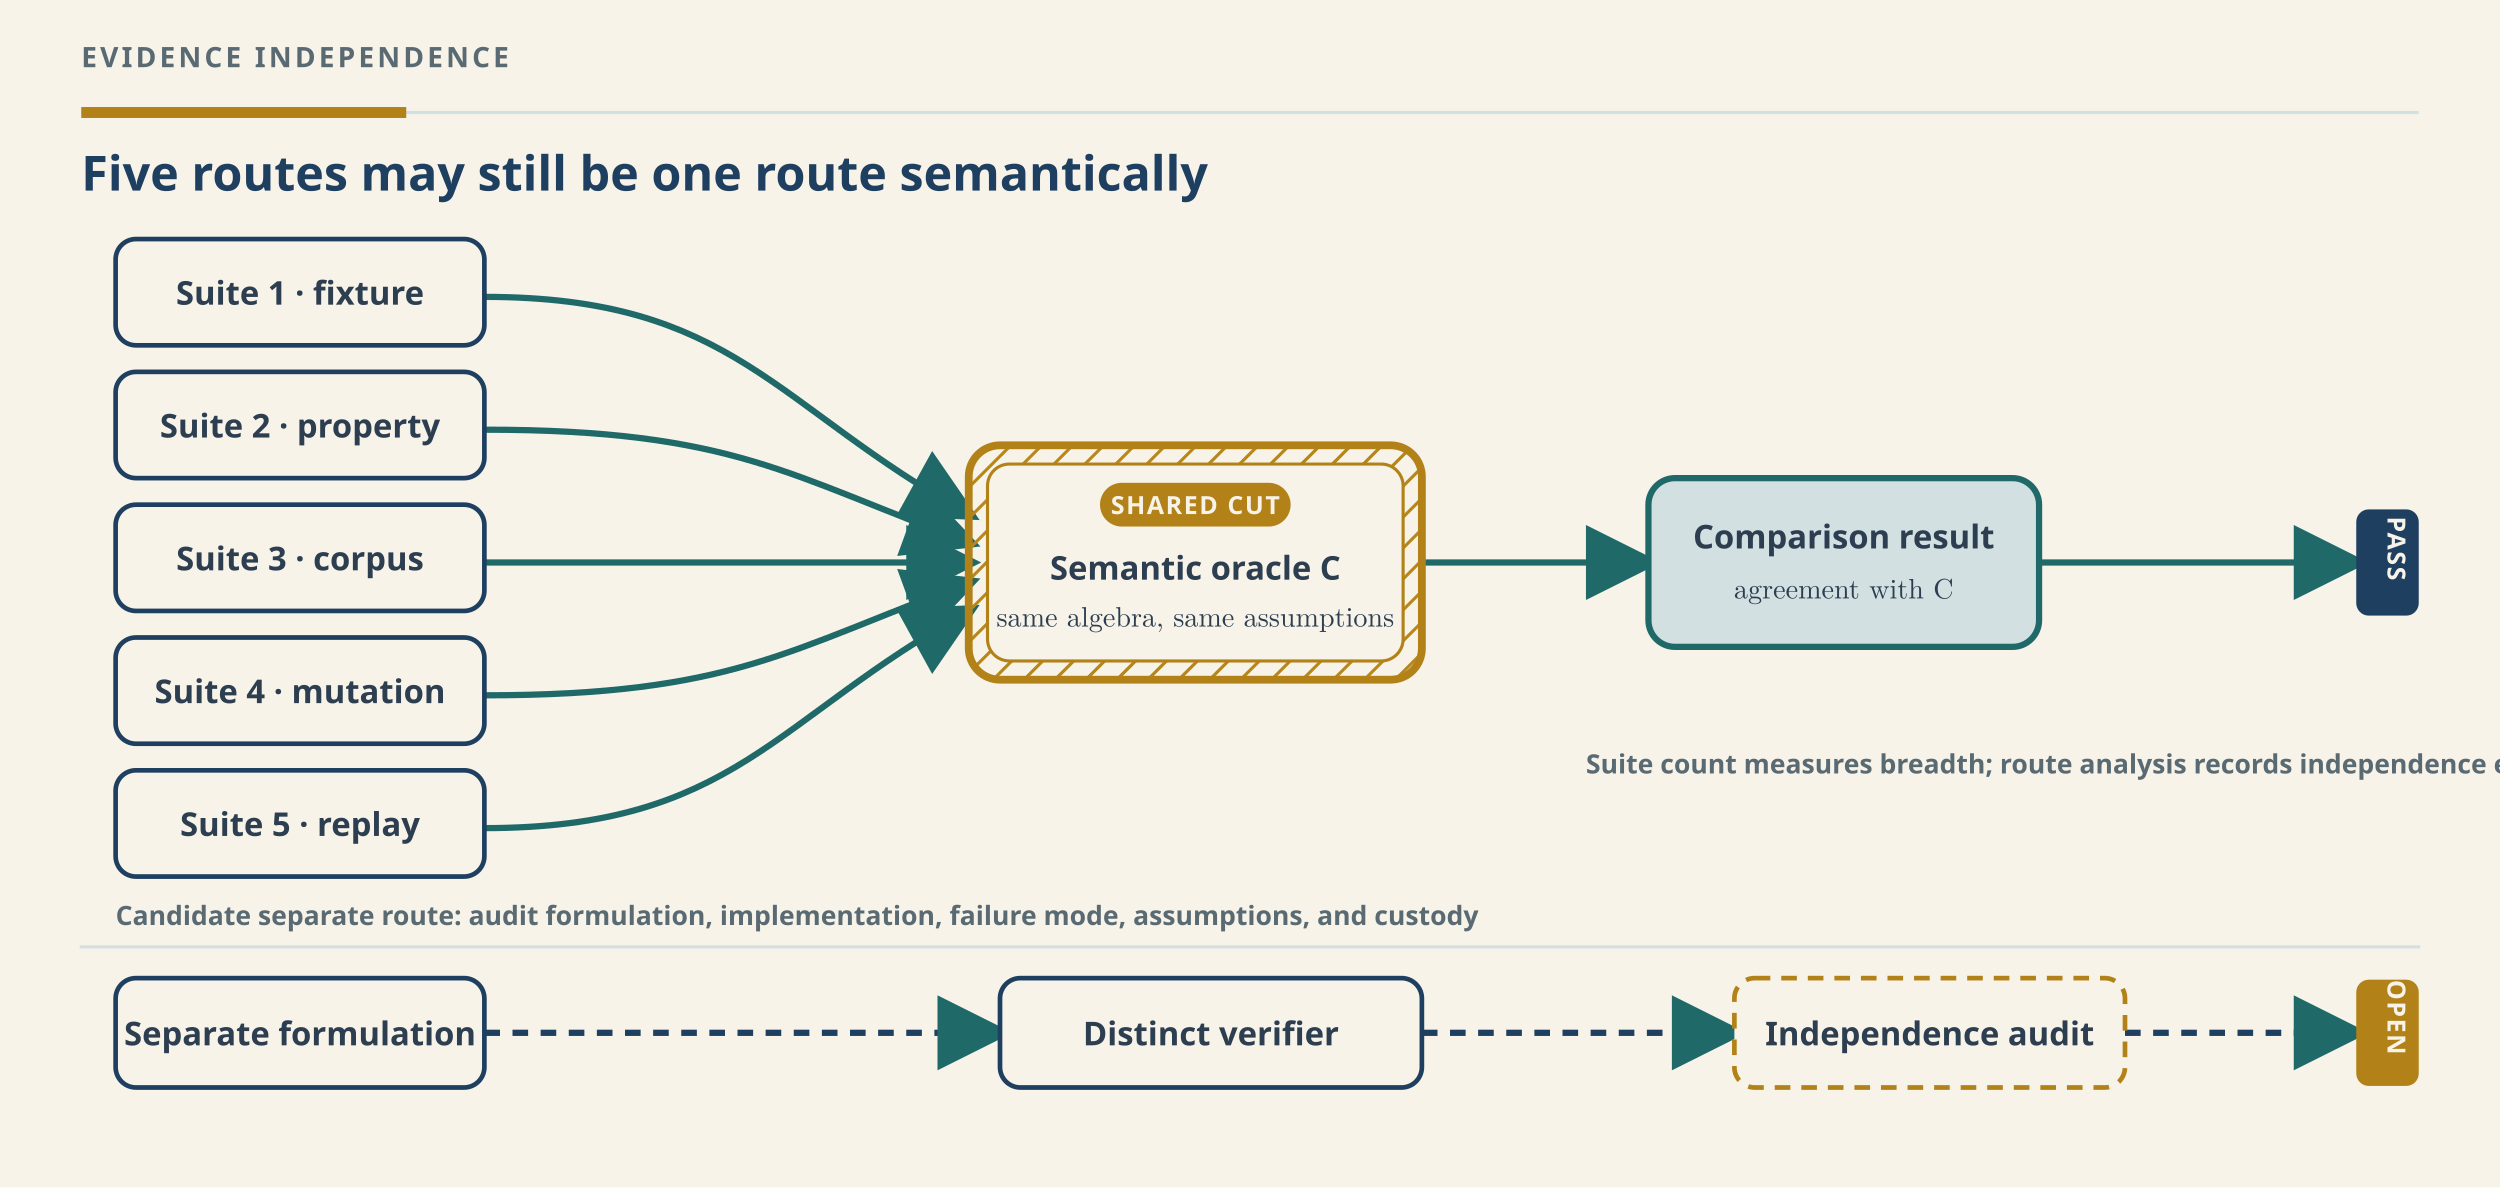
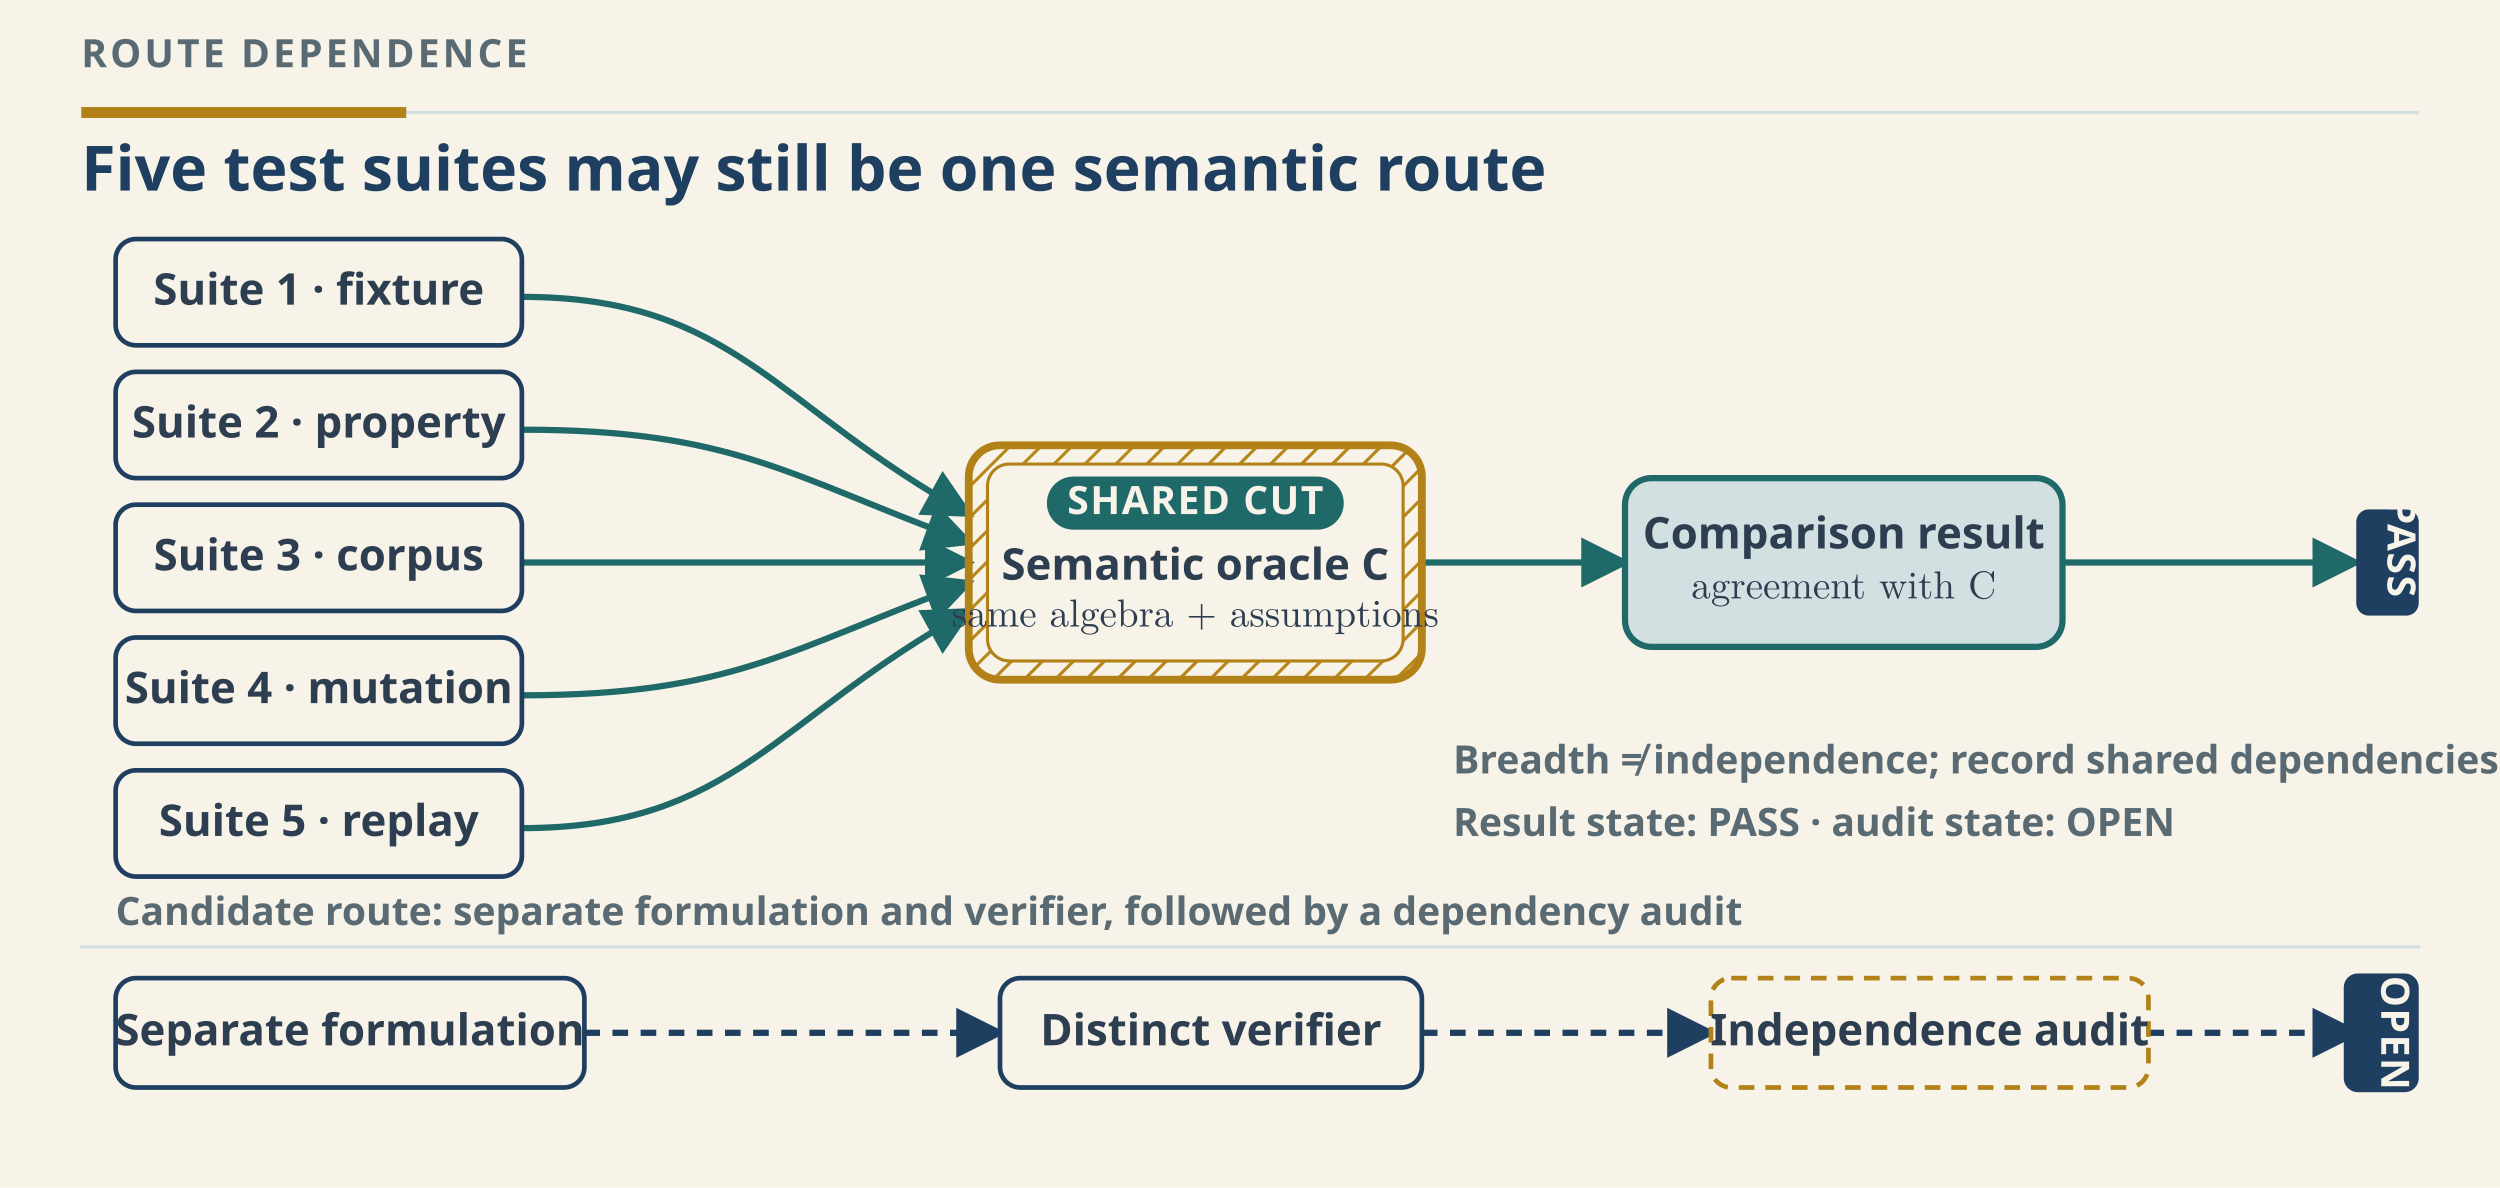
<svg xmlns="http://www.w3.org/2000/svg" xml:lang="en" width="160mm" height="76mm" viewBox="0 0 1600 760" role="img" aria-labelledby="oracle-title oracle-desc">
  <defs>
-     <marker id="oracle-arrow" markerWidth="12" markerHeight="12" refX="10" refY="6" orient="auto" markerUnits="strokeWidth">
-       <path d="M0,0 L12,6 L0,12 z" fill="#1F6968" />
+     <marker id="oracle-arrow" markerWidth="8" markerHeight="8" refX="7" refY="4" orient="auto" markerUnits="strokeWidth">
+       <path d="M0,0 L8,4 L0,8 z" fill="#1F6968" />
+     </marker>
+     <marker id="oracle-navy-arrow" markerWidth="8" markerHeight="8" refX="7" refY="4" orient="auto" markerUnits="strokeWidth">
+       <path d="M0,0 L8,4 L0,8 z" fill="#1F3F60" />
    </marker>
    <pattern id="oracle-hatch" width="14" height="14" patternUnits="userSpaceOnUse" patternTransform="rotate(45)">
      <line x1="0" y1="0" x2="0" y2="14" stroke="#B28218" stroke-width="4" />
    </pattern>
    <style>
-       .heading { font-family: 'Source Sans Pro', sans-serif; font-size: 31px; font-weight: 700; fill: #1F3F60; }
-       .eyebrow { font-family: 'Source Sans Pro', sans-serif; font-size: 18px; font-weight: 700; letter-spacing: 2px; fill: #596A73; }
-       .node-title { font-family: 'Source Sans Pro', sans-serif; font-size: 21px; font-weight: 700; fill: #2C3E50; text-anchor: middle; }
-       .node-body { font-family: 'Latin Modern Roman', serif; font-size: 18px; font-weight: 400; fill: #2C3E50; text-anchor: middle; }
-       .small { font-family: 'Source Sans Pro', sans-serif; font-size: 17px; font-weight: 600; fill: #596A73; }
-       .badge { font-family: 'Source Sans Pro', sans-serif; font-size: 16px; font-weight: 700; fill: #F7F3E9; text-anchor: middle; letter-spacing: 1px; }
+       .heading { font-family: 'Source Sans Pro', sans-serif; font-size: 40px; font-weight: 700; fill: #1F3F60; }
+       .eyebrow { font-family: 'Source Sans Pro', sans-serif; font-size: 25px; font-weight: 700; letter-spacing: 2px; fill: #596A73; }
+       .node-title { font-family: 'Source Sans Pro', sans-serif; font-size: 28px; font-weight: 700; fill: #2C3E50; text-anchor: middle; }
+       .node-body { font-family: 'Latin Modern Roman', serif; font-size: 25px; font-weight: 400; fill: #2C3E50; text-anchor: middle; }
+       .small { font-family: 'Source Sans Pro', sans-serif; font-size: 25px; font-weight: 600; fill: #596A73; }
+       .badge { font-family: 'Source Sans Pro', sans-serif; font-size: 25px; font-weight: 700; fill: #F7F3E9; text-anchor: middle; letter-spacing: 1px; }
    </style>
  </defs>
  <rect width="1600" height="760" fill="#F7F3E9" />
  <path d="M52 72 H1548" stroke="#D2E0E2" stroke-width="2" />
  <path d="M52 72 H260" stroke="#B28218" stroke-width="7" />
-   <text x="52" y="43" class="eyebrow">EVIDENCE INDEPENDENCE</text>
-   <text x="52" y="122" class="heading">Five routes may still be one route semantically</text>
+   <text x="52" y="43" class="eyebrow">ROUTE DEPENDENCE</text>
+   <text x="52" y="122" class="heading">Five test suites may still be one semantic route</text>
  <g fill="none" stroke="#1F6968" stroke-width="4" marker-end="url(#oracle-arrow)">
-     <path d="M310 190 C470 190 495 260 620 329" />
-     <path d="M310 275 C470 275 505 305 620 347" />
-     <path d="M310 360 H620" />
-     <path d="M310 445 C470 445 505 415 620 373" />
-     <path d="M310 530 C470 530 495 460 620 391" />
-     <path d="M910 360 H1055" />
-     <path d="M1305 360 H1508" />
+     <path d="M334 190 C470 190 495 260 620 329" />
+     <path d="M334 275 C470 275 505 305 620 347" />
+     <path d="M334 360 H620" />
+     <path d="M334 445 C470 445 505 415 620 373" />
+     <path d="M334 530 C470 530 495 460 620 391" />
+     <path d="M910 360 H1040" />
+     <path d="M1320 360 H1508" />
  </g>
  <g>
-     <rect x="74" y="153" width="236" height="68" rx="13" fill="#F7F3E9" stroke="#1F3F60" stroke-width="3" />
-     <text x="192" y="195" class="node-title">Suite 1 · fixture</text>
-     <rect x="74" y="238" width="236" height="68" rx="13" fill="#F7F3E9" stroke="#1F3F60" stroke-width="3" />
-     <text x="192" y="280" class="node-title">Suite 2 · property</text>
-     <rect x="74" y="323" width="236" height="68" rx="13" fill="#F7F3E9" stroke="#1F3F60" stroke-width="3" />
-     <text x="192" y="365" class="node-title">Suite 3 · corpus</text>
-     <rect x="74" y="408" width="236" height="68" rx="13" fill="#F7F3E9" stroke="#1F3F60" stroke-width="3" />
-     <text x="192" y="450" class="node-title">Suite 4 · mutation</text>
-     <rect x="74" y="493" width="236" height="68" rx="13" fill="#F7F3E9" stroke="#1F3F60" stroke-width="3" />
-     <text x="192" y="535" class="node-title">Suite 5 · replay</text>
+     <rect x="74" y="153" width="260" height="68" rx="13" fill="#F7F3E9" stroke="#1F3F60" stroke-width="3" />
+     <text x="204" y="195" class="node-title">Suite 1 · fixture</text>
+     <rect x="74" y="238" width="260" height="68" rx="13" fill="#F7F3E9" stroke="#1F3F60" stroke-width="3" />
+     <text x="204" y="280" class="node-title">Suite 2 · property</text>
+     <rect x="74" y="323" width="260" height="68" rx="13" fill="#F7F3E9" stroke="#1F3F60" stroke-width="3" />
+     <text x="204" y="365" class="node-title">Suite 3 · corpus</text>
+     <rect x="74" y="408" width="260" height="68" rx="13" fill="#F7F3E9" stroke="#1F3F60" stroke-width="3" />
+     <text x="204" y="450" class="node-title">Suite 4 · mutation</text>
+     <rect x="74" y="493" width="260" height="68" rx="13" fill="#F7F3E9" stroke="#1F3F60" stroke-width="3" />
+     <text x="204" y="535" class="node-title">Suite 5 · replay</text>
    <rect x="620" y="285" width="290" height="150" rx="20" fill="url(#oracle-hatch)" stroke="#B28218" stroke-width="5" />
    <rect x="632" y="297" width="266" height="126" rx="14" fill="#F7F3E9" stroke="#B28218" stroke-width="2" />
-     <rect x="704" y="309" width="122" height="28" rx="14" fill="#B28218" />
+     <rect x="670" y="305" width="190" height="34" rx="17" fill="#1F6968" />
    <text x="765" y="329" class="badge">SHARED CUT</text>
    <text x="765" y="371" class="node-title">Semantic oracle C</text>
-     <text x="765" y="401" class="node-body">same algebra, same assumptions</text>
-     <rect x="1055" y="306" width="250" height="108" rx="17" fill="#D2E0E2" stroke="#1F6968" stroke-width="4" />
+     <text x="765" y="401" class="node-body">same algebra + assumptions</text>
+     <rect x="1040" y="306" width="280" height="108" rx="17" fill="#D2E0E2" stroke="#1F6968" stroke-width="4" />
    <text x="1180" y="351" class="node-title">Comparison result</text>
    <text x="1180" y="383" class="node-body">agreement with C</text>
    <rect x="1508" y="326" width="40" height="68" rx="8" fill="#1F3F60" />
    <text x="1528" y="351" class="badge" transform="rotate(90 1528 351)">PASS</text>
  </g>
  <path d="M51 606 H1549" stroke="#D2E0E2" stroke-width="2" />
-   <text x="74" y="592" class="small">Candidate separate route: audit formulation, implementation, failure mode, assumptions, and custody</text>
-   <g fill="none" stroke="#1F3F60" stroke-width="4" stroke-dasharray="10 8" marker-end="url(#oracle-arrow)">
-     <path d="M310 661 H640" />
-     <path d="M910 661 H1110" />
-     <path d="M1360 661 H1508" />
+   <text x="74" y="592" class="small">Candidate route: separate formulation and verifier, followed by a dependency audit</text>
+   <g fill="none" stroke="#1F3F60" stroke-width="4" stroke-dasharray="10 8" marker-end="url(#oracle-navy-arrow)">
+     <path d="M374 661 H640" />
+     <path d="M910 661 H1095" />
+     <path d="M1375 661 H1508" />
  </g>
  <g>
-     <rect x="74" y="626" width="236" height="70" rx="13" fill="#F7F3E9" stroke="#1F3F60" stroke-width="3" />
-     <text x="192" y="669" class="node-title">Separate formulation</text>
+     <rect x="74" y="626" width="300" height="70" rx="13" fill="#F7F3E9" stroke="#1F3F60" stroke-width="3" />
+     <text x="224" y="669" class="node-title">Separate formulation</text>
    <rect x="640" y="626" width="270" height="70" rx="13" fill="#F7F3E9" stroke="#1F3F60" stroke-width="3" />
    <text x="775" y="669" class="node-title">Distinct verifier</text>
-     <rect x="1110" y="626" width="250" height="70" rx="13" fill="#F7F3E9" stroke="#B28218" stroke-width="3" stroke-dasharray="10 7" />
+     <rect x="1095" y="626" width="280" height="70" rx="13" fill="#F7F3E9" stroke="#B28218" stroke-width="3" stroke-dasharray="10 7" />
    <text x="1235" y="669" class="node-title">Independence audit</text>
-     <rect x="1508" y="627" width="40" height="68" rx="8" fill="#B28218" />
-     <text x="1528" y="651" class="badge" transform="rotate(90 1528 651)">OPEN</text>
+     <rect x="1500" y="623" width="48" height="76" rx="9" fill="#1F3F60" />
+     <text x="1524" y="661" class="badge" transform="rotate(90 1524 661)">OPEN</text>
  </g>
-   <text x="1015" y="495" class="small">Suite count measures breadth; route analysis records independence evidence.</text>
+   <text x="930" y="495" class="small">Breadth ≠ independence; record shared dependencies.</text>
+   <text x="930" y="535" class="small">Result state: PASS · audit state: OPEN</text>
</svg>
